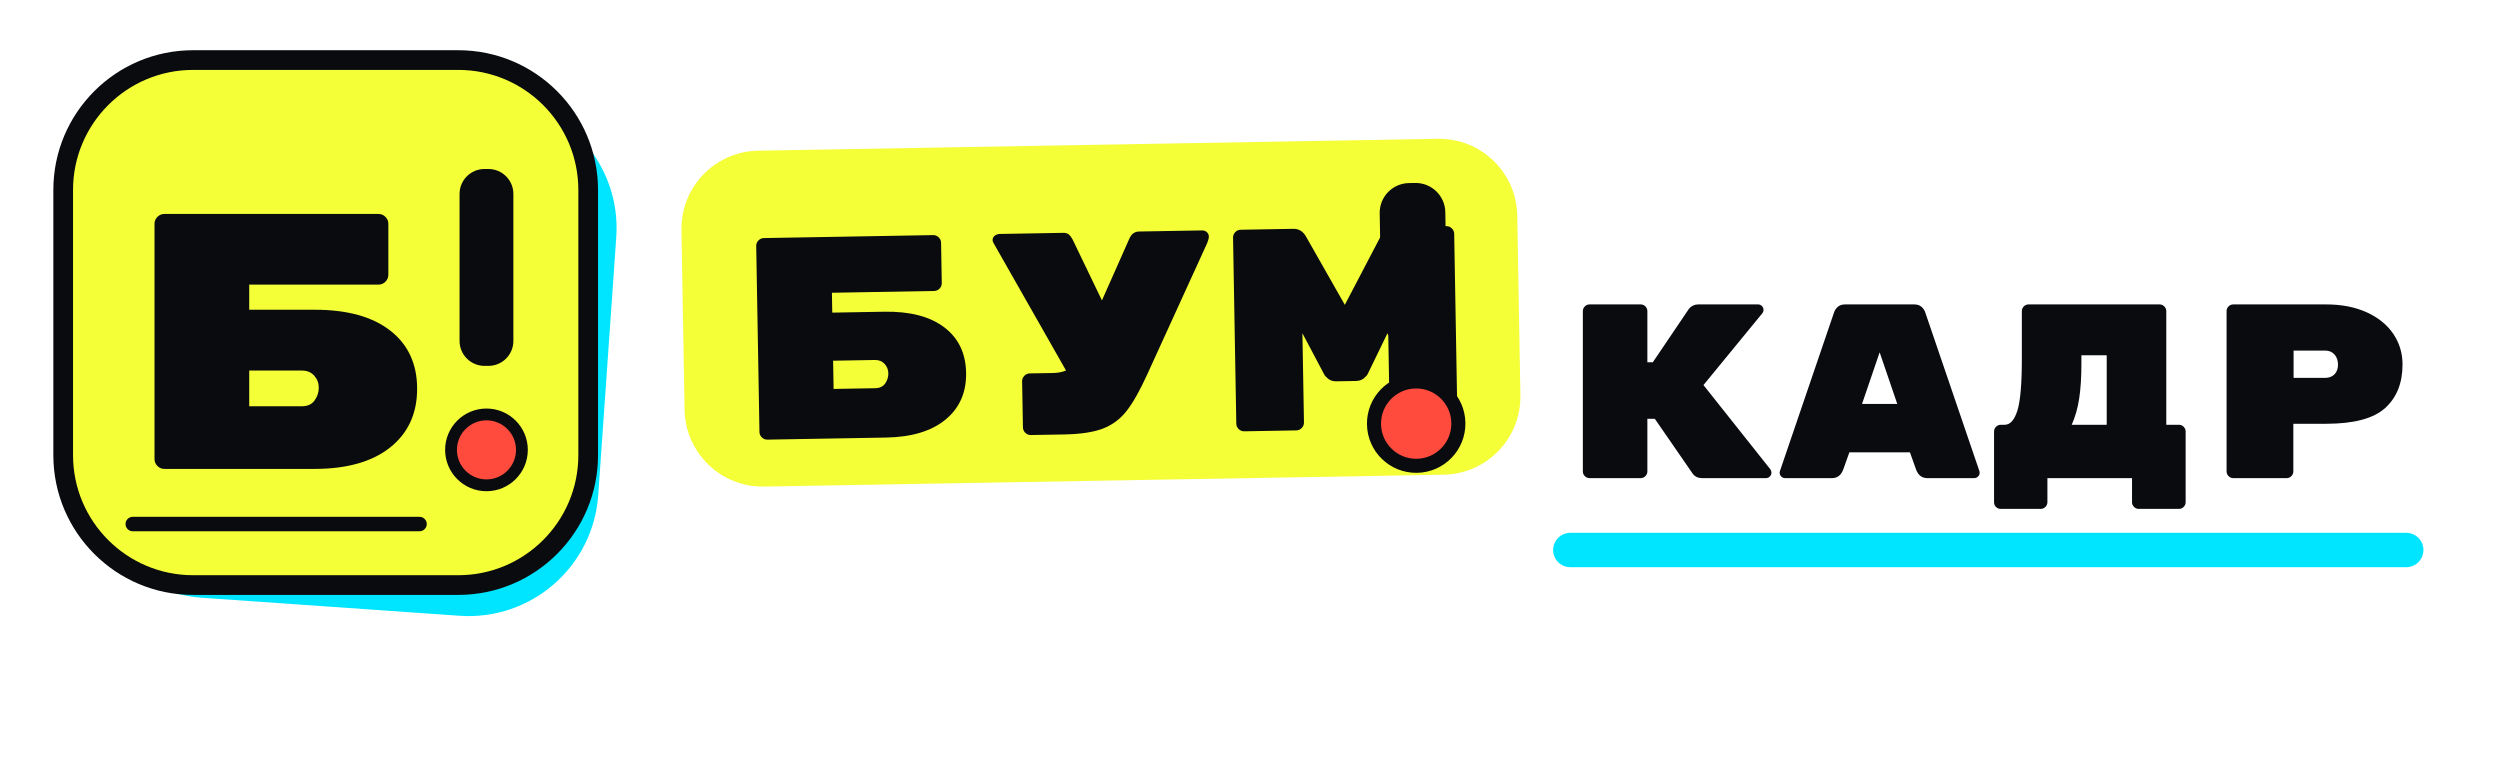
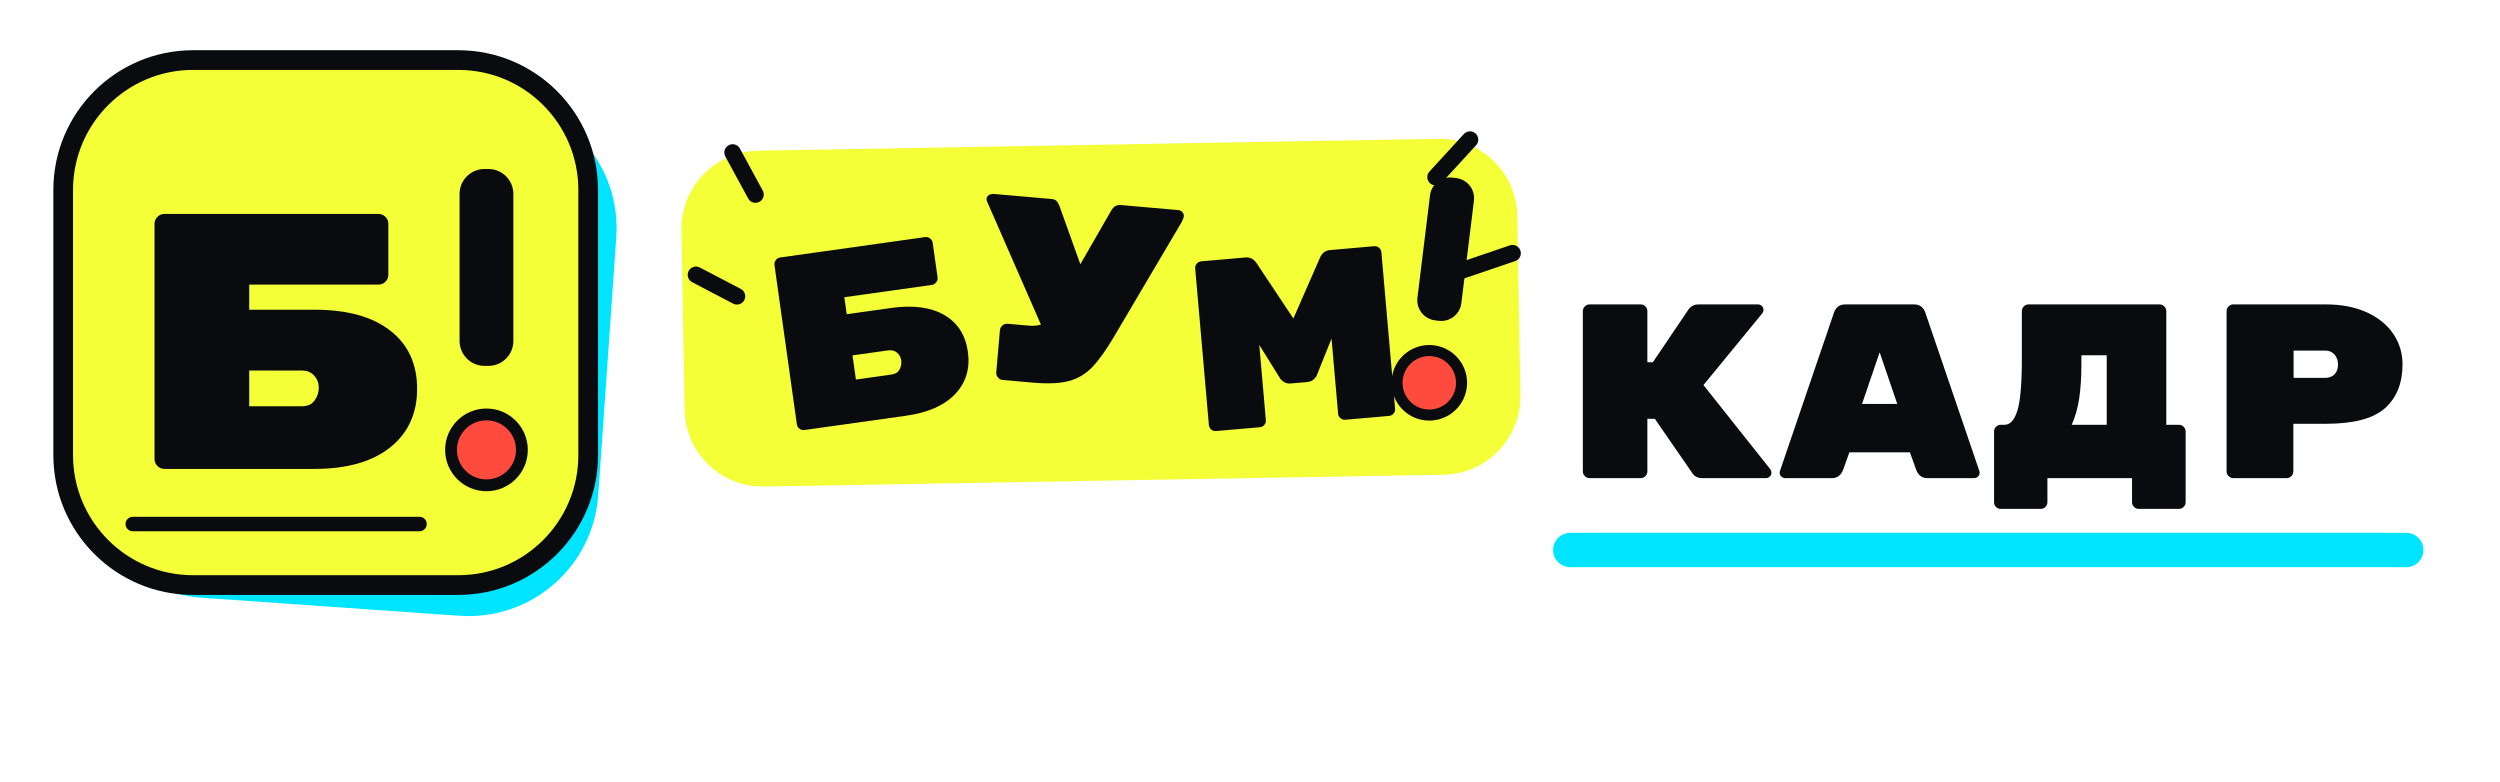
<svg xmlns="http://www.w3.org/2000/svg" width="1600" height="500" viewBox="0 0 1600 500" role="img" aria-label="Горизонтальный логотип БУМ КАДР для светлого фона">
  <g transform="translate(6 4) scale(0.42)">
    <rect x="122" y="126" width="790" height="790" rx="198" fill="#00E5FF" transform="rotate(4 517 521)" />
    <rect x="82" y="82" width="800" height="800" rx="198" fill="#F4FF37" stroke="#090B0F" stroke-width="30" />
    <path d="M806 220Q806 118 732.0 59.0Q658 0 524 0H112Q101 0 93.0 8.0Q85 16 85 27V673Q85 684 93.0 692.0Q101 700 112 700H700Q711 700 719.0 692.0Q727 684 727 673V533Q727 522 719.0 514.0Q711 506 700 506H345V437H525Q659 437 732.5 379.5Q806 322 806 220ZM490 172Q513 172 524.5 188.0Q536 204 536 223Q536 242 523.5 256.0Q511 270 490 270H345V172Z" fill="#090B0F" transform="translate(174.000 705.000) scale(0.555 -0.555)" />
    <rect x="686" y="248" width="82" height="300" rx="38" fill="#090B0F" />
    <circle cx="727" cy="676" r="54" fill="#FF4B3E" stroke="#090B0F" stroke-width="18" />
    <path d="M188 789 H625" stroke="#090B0F" stroke-width="22" stroke-linecap="round" />
  </g>
  <g transform="rotate(-1 970 250)">
    <rect x="438" y="88" width="535" height="215" rx="50" fill="#F4FF37" />
-     <path d="M806 220Q806 118 732.0 59.0Q658 0 524 0H112Q101 0 93.0 8.0Q85 16 85 27V673Q85 684 93.0 692.0Q101 700 112 700H700Q711 700 719.0 692.0Q727 684 727 673V533Q727 522 719.0 514.0Q711 506 700 506H345V437H525Q659 437 732.5 379.5Q806 322 806 220ZM490 172Q513 172 524.5 188.0Q536 204 536 223Q536 242 523.5 256.0Q511 270 490 270H345V172Z" fill="#090B0F" transform="translate(470.000 273.000) scale(0.184314 -0.184314)" />
-     <path d="M807 679Q807 670 801 656L585 204Q545 120 511.0 78.0Q477 36 427.5 18.0Q378 0 292 0H177Q166 0 158.0 8.0Q150 16 150 27V187Q150 198 158.0 206.0Q166 214 177 214H258Q284 214 303 222L59 669Q56 674 56 679Q56 688 63.5 694.0Q71 700 83 700H302Q314 700 321.0 694.0Q328 688 334 676L432 463L531 676Q542 700 565 700H784Q794 700 800.5 693.5Q807 687 807 679Z" fill="#090B0F" transform="translate(626.667 273.000) scale(0.184314 -0.184314)" />
-     <path d="M599 700H782Q793 700 801.0 692.0Q809 684 809 673V27Q809 16 801.0 8.0Q793 0 782 0H601Q590 0 582.0 8.0Q574 16 574 27V337L501 193Q498 186 487.0 177.0Q476 168 459 168H391Q374 168 363.0 177.0Q352 186 349 193L276 337V27Q276 16 268.0 8.0Q260 0 249 0H68Q57 0 49.0 8.0Q41 16 41 27V673Q41 684 49.0 692.0Q57 700 68 700H251Q279 700 294 673L425 433L556 673Q571 700 599 700Z" fill="#090B0F" transform="translate(783.333 273.000) scale(0.184314 -0.184314)" />
-     <rect x="885" y="116" width="42" height="104" rx="19" fill="#090B0F" />
-     <circle cx="906" cy="270" r="27" fill="#FF4B3E" stroke="#090B0F" stroke-width="9" />
+     <g transform="translate(448 70) scale(.59)">
+       <g transform="translate(0 0) scale(1)">
+         <path d="M42 188 l-44 -24 M64 78 l-24 -46 M802 72 l38 -40 M828 174 l56 -18" fill="none" stroke="#090B0F" stroke-width="18" stroke-linecap="round" />
+         <g transform="rotate(-7 180.75 195.40)">
+           <path d="M806 220Q806 118 732.0 59.0Q658 0 524 0H112Q101 0 93.0 8.0Q85 16 85 27V673Q85 684 93.0 692.0Q101 700 112 700H700Q711 700 719.0 692.0Q727 684 727 673V533Q727 522 719.0 514.0Q711 506 700 506H345V437H525Q659 437 732.5 379.5Q806 322 806 220ZM490 172Q513 172 524.5 188.0Q536 204 536 223Q536 242 523.5 256.0Q511 270 490 270H345V172Z" fill="#090B0F" transform="translate(66.000 325.000) scale(0.27 -0.27)" />
+         </g>
+         <g transform="rotate(6 413.55 154.72)">
+           <path d="M807 679Q807 670 801 656L585 204Q545 120 511.0 78.0Q477 36 427.5 18.0Q378 0 292 0H177Q166 0 158.0 8.0Q150 16 150 27V187Q150 198 158.0 206.0Q166 214 177 214H258Q284 214 303 222L59 669Q56 674 56 679Q56 688 63.5 694.0Q71 700 83 700H302Q314 700 321.0 694.0Q328 688 334 676L432 463L531 676Q542 700 565 700H784Q794 700 800.5 693.5Q807 687 807 679Z" fill="#090B0F" transform="translate(292.000 292.000) scale(0.286 -0.286)" />
+         </g>
+         <g transform="rotate(-4 644.20 210.28)">
+           <path d="M599 700H782Q793 700 801.0 692.0Q809 684 809 673V27Q809 16 801.0 8.0Q793 0 782 0H601Q590 0 582.0 8.0Q574 16 574 27V337L501 193Q498 186 487.0 177.0Q476 168 459 168H391Q374 168 363.0 177.0Q352 186 349 193L276 337V27Q276 16 268.0 8.0Q260 0 249 0H68Q57 0 49.0 8.0Q41 16 41 27V673Q41 684 49.0 692.0Q57 700 68 700H251Q279 700 294 673L425 433L556 673Q571 700 599 700Z" fill="#090B0F" transform="translate(532.000 337.000) scale(0.264 -0.264)" />
+         </g>
+         <g transform="rotate(8 806 190)">
+           <rect x="782" y="72" width="48" height="156" rx="22" fill="#090B0F" />
+           <circle cx="806" cy="296" r="35" fill="#FF4B3E" stroke="#090B0F" stroke-width="12" />
+         </g>
+       </g>
+     </g>
  </g>
  <path d="M842 22Q842 13 835.5 6.5Q829 0 820 0H562Q539 0 526 16L372 239H342V27Q342 16 334.0 8.0Q326 0 315 0H109Q98 0 90.0 8.0Q82 16 82 27V673Q82 684 90.0 692.0Q98 700 109 700H315Q326 700 334.0 692.0Q342 684 342 673V467H364L510 683Q525 700 547 700H788Q797 700 803.5 693.5Q810 687 810 678Q810 670 805 664L568 375L838 35Q842 29 842 22Z" fill="#090B0F" transform="translate(1000.000 306.000) scale(0.158824 -0.158824)" />
  <path d="M281 34Q268 0 236 0H47Q38 0 31.5 6.5Q25 13 25 22L26 28L244 667Q248 680 259.0 690.0Q270 700 289 700H567Q586 700 597.0 690.0Q608 680 612 667L830 28L831 22Q831 13 824.5 6.5Q818 0 809 0H620Q588 0 575 34L550 104H306ZM428 507 357 299H499Z" fill="#090B0F" transform="translate(1135.000 306.000) scale(0.158824 -0.158824)" />
  <path d="M733 673V215H784Q795 215 803.0 207.0Q811 199 811 188V-97Q811 -108 803.0 -116.0Q795 -124 784 -124H622Q611 -124 603.0 -116.0Q595 -108 595 -97V0H254V-97Q254 -108 246.0 -116.0Q238 -124 227 -124H66Q55 -124 47.0 -116.5Q39 -109 39 -97V188Q39 199 47.0 207.0Q55 215 66 215H82Q115 215 133.0 272.0Q151 329 151 481V673Q151 684 159.0 692.0Q167 700 178 700H706Q717 700 725.0 692.0Q733 684 733 673ZM391 461Q391 379 382.0 320.5Q373 262 352 215H493V495H391Z" fill="#090B0F" transform="translate(1270.000 306.000) scale(0.158824 -0.158824)" />
  <path d="M835 458Q835 346 765.0 282.5Q695 219 527 219H395V27Q395 16 387.0 8.0Q379 0 368 0H153Q142 0 134.0 8.0Q126 16 126 27V673Q126 684 134.0 692.0Q142 700 153 700H527Q621 700 691.0 668.0Q761 636 798.0 581.0Q835 526 835 458ZM523 404Q547 404 561.0 418.5Q575 433 575 457Q575 482 561.0 498.0Q547 514 523 514H396V404Z" fill="#090B0F" transform="translate(1405.000 306.000) scale(0.158824 -0.158824)" />
  <path d="M1005 352 H1540" stroke="#00E5FF" stroke-width="22" stroke-linecap="round" />
</svg>
